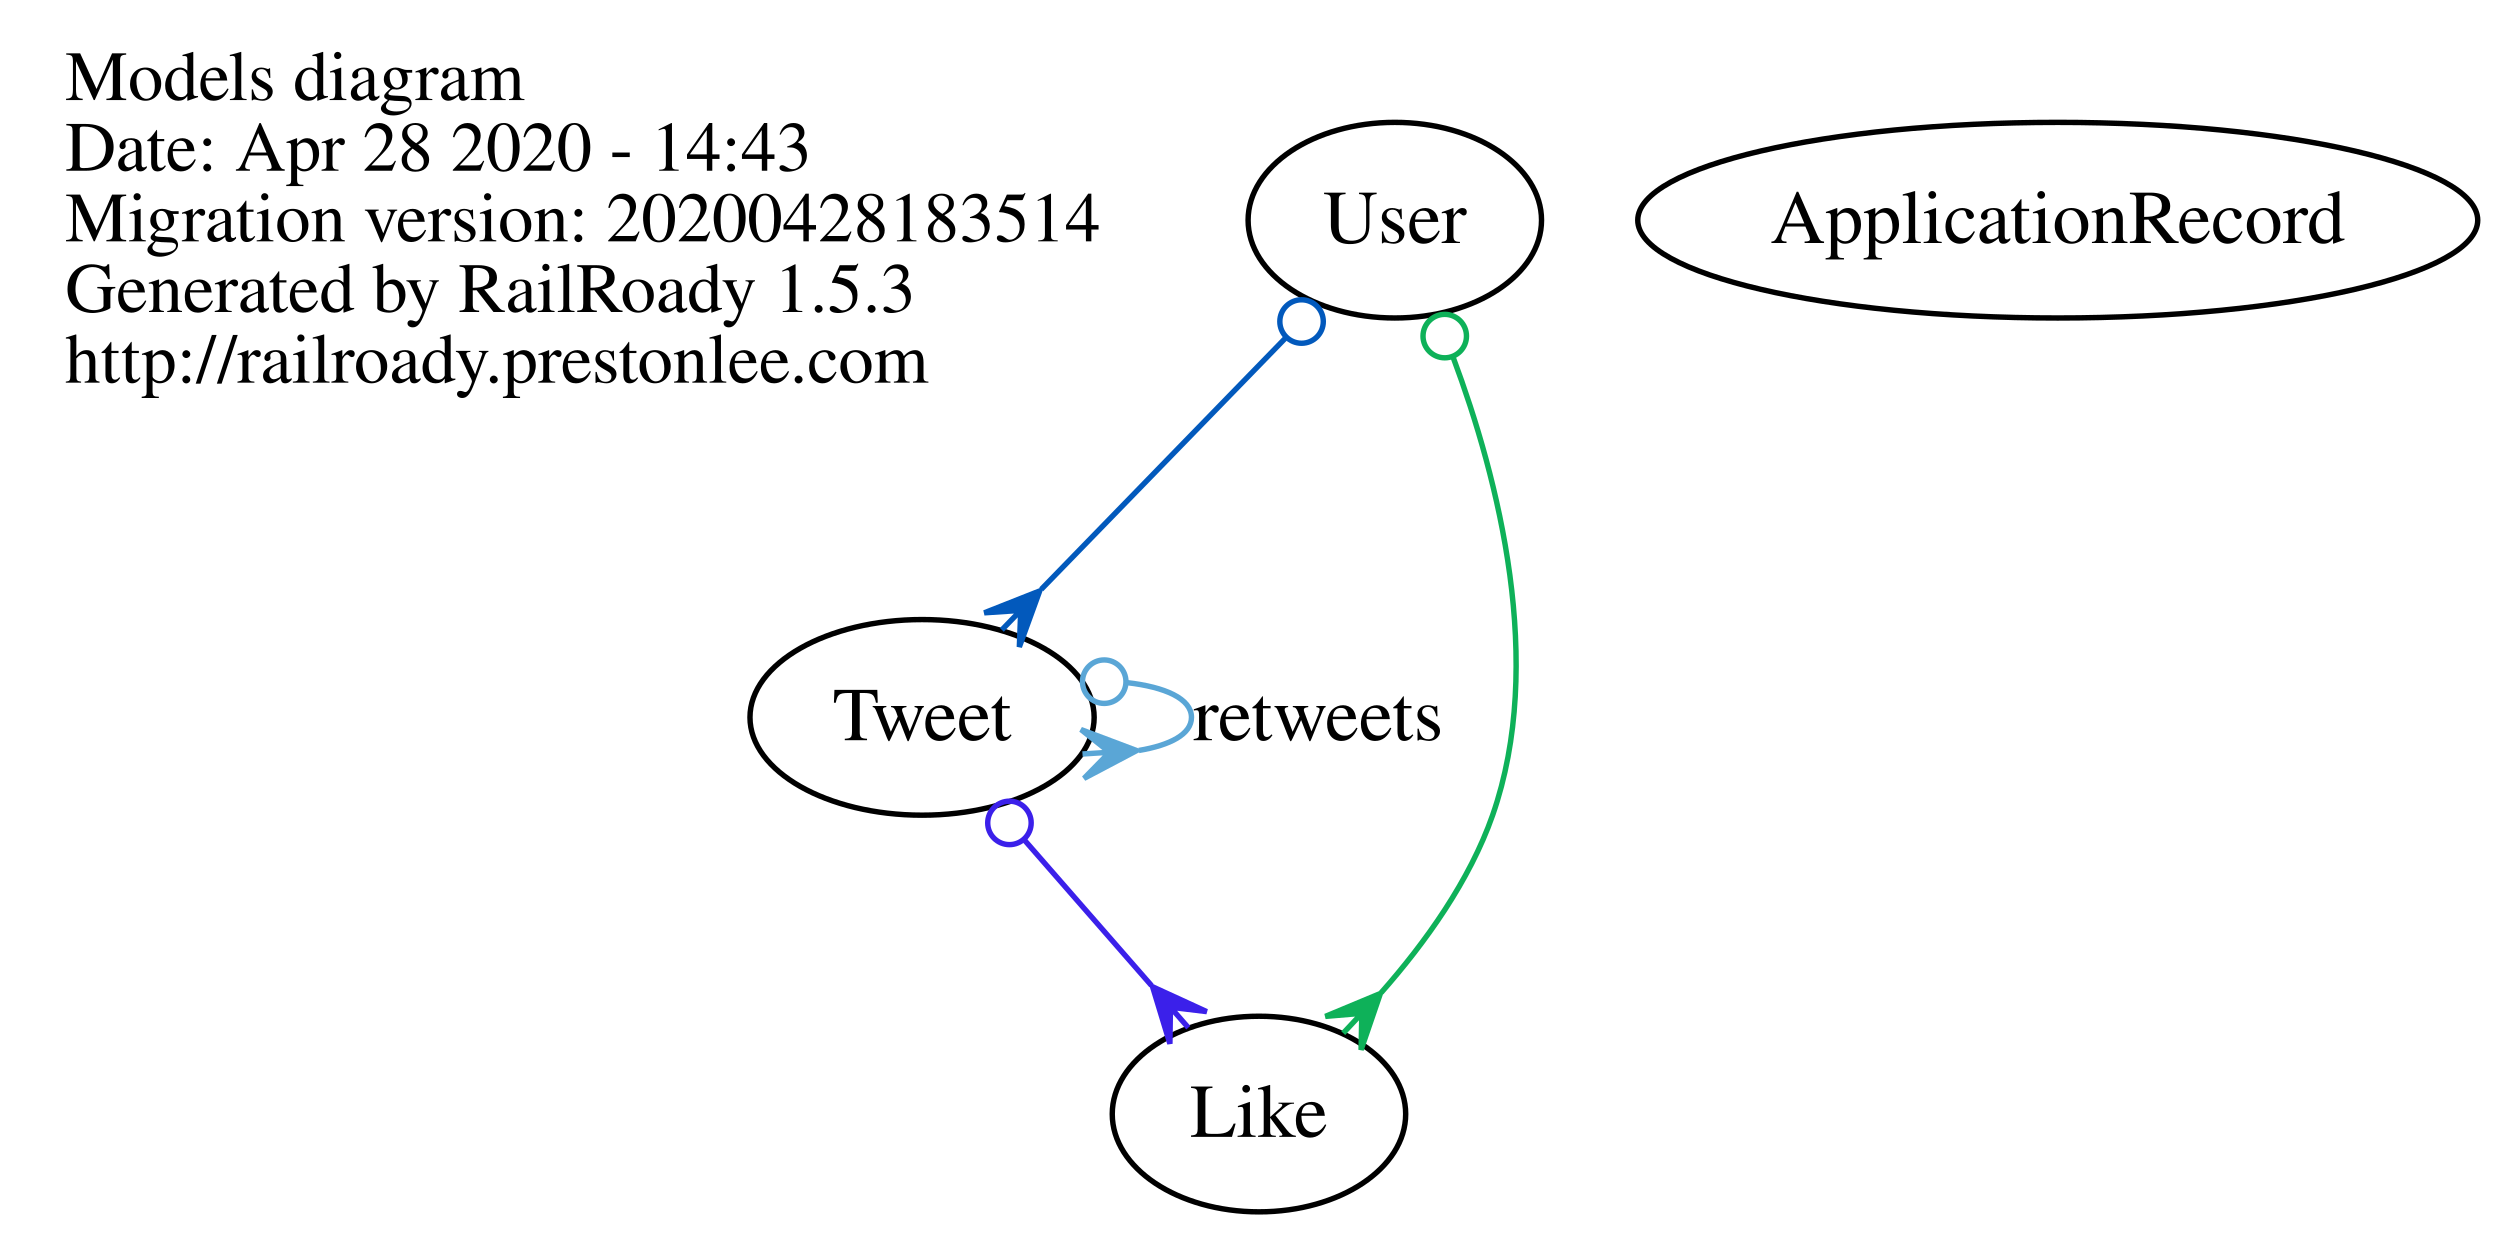
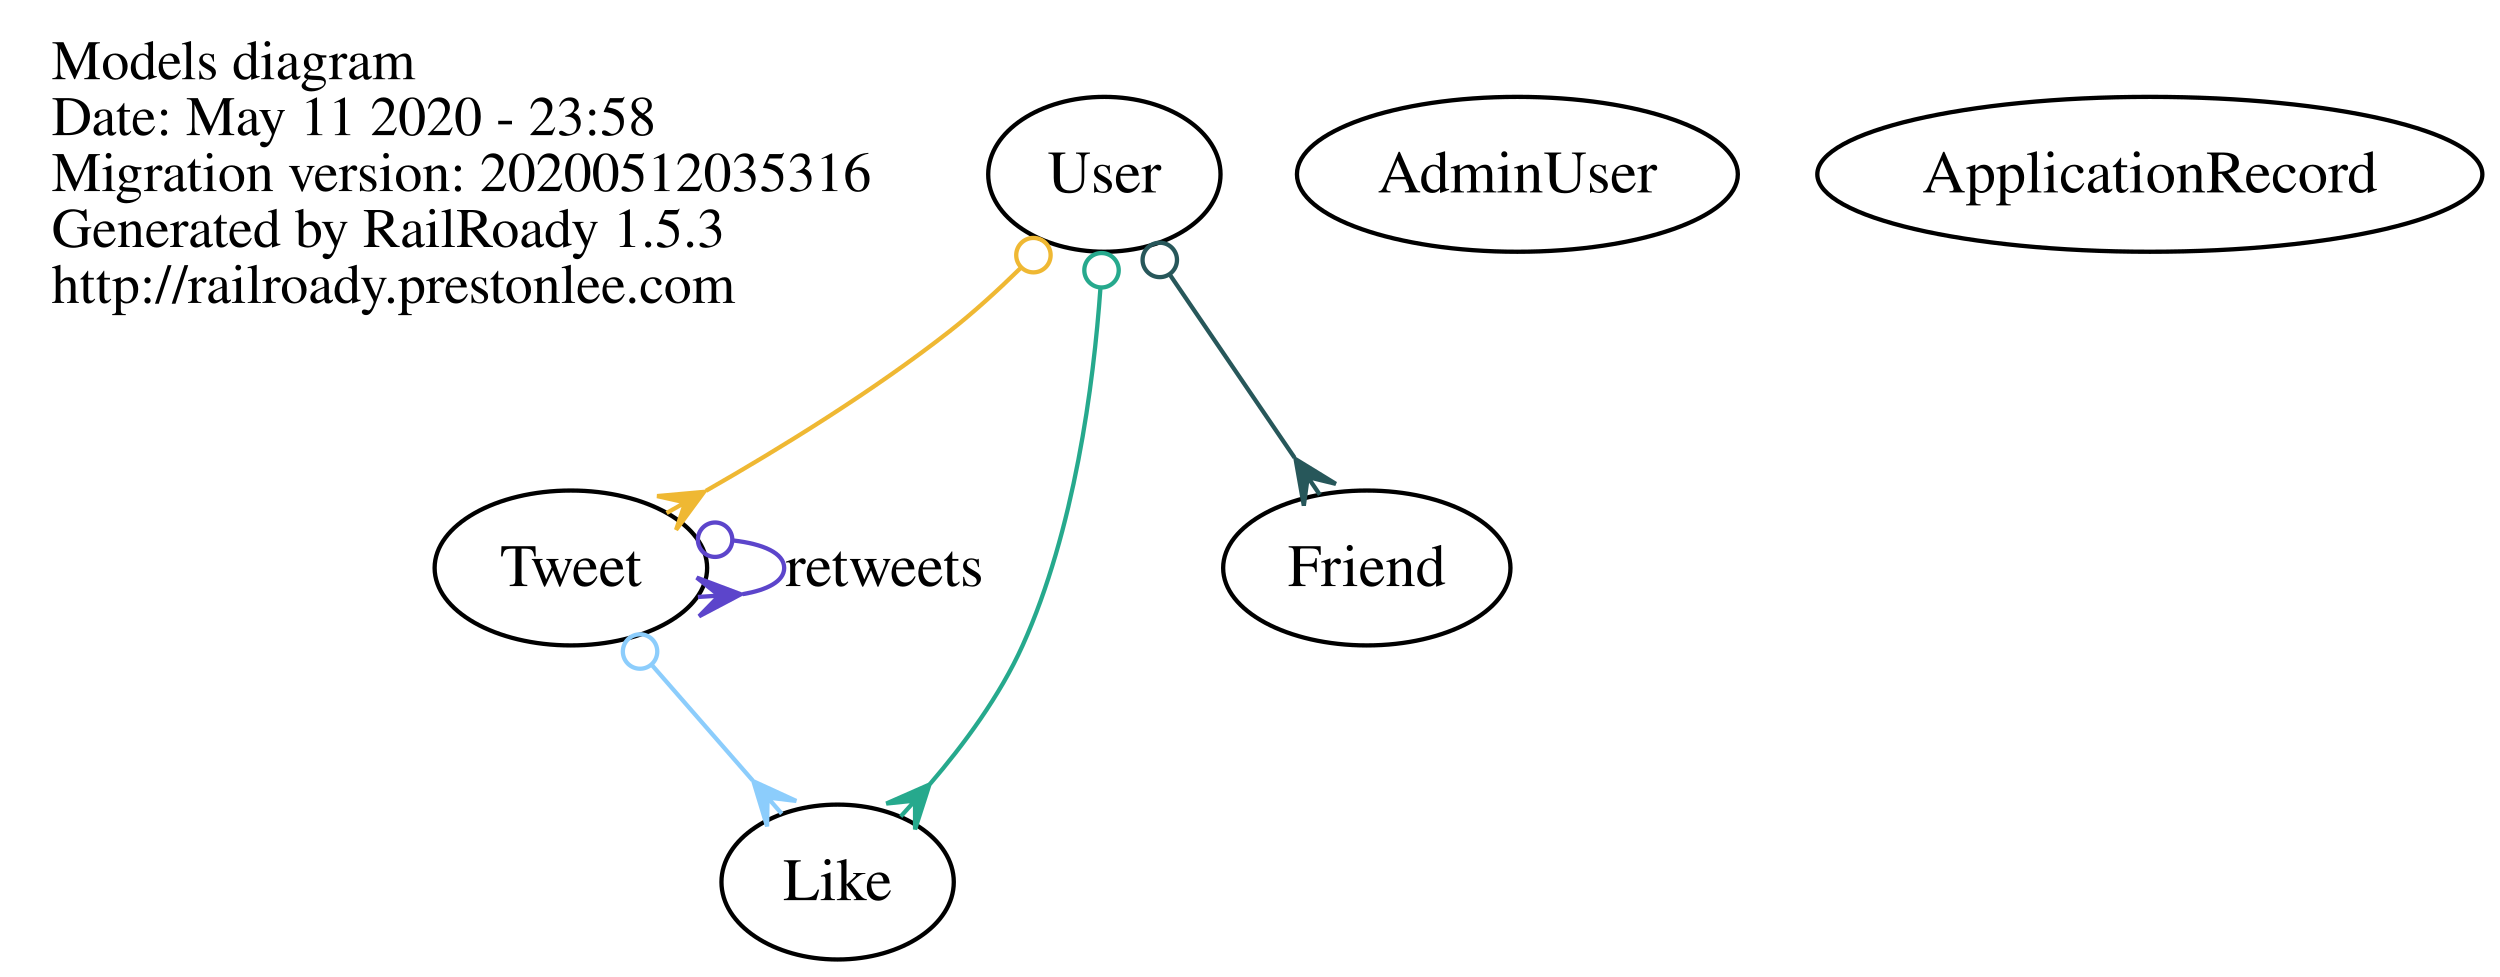
- <svg xmlns="http://www.w3.org/2000/svg" width="460pt" height="227pt" viewBox="0.00 0.00 460.08 227.00">
+ <svg xmlns="http://www.w3.org/2000/svg" width="581pt" height="227pt" viewBox="0.00 0.00 581.08 227.00">
  <g id="graph0" class="graph" transform="scale(1 1) rotate(0) translate(4 223)">
-     <polygon fill="transparent" stroke="transparent" points="-4,4 -4,-223 456.08,-223 456.08,4 -4,4" />
+     <polygon fill="transparent" stroke="transparent" points="-4,4 -4,-223 577.08,-223 577.08,4 -4,4" />
    <g id="node1" class="node">
      <text text-anchor="start" x="8" y="-204.6" font-family="Times,serif" font-size="13.00">Models diagram</text>
-       <text text-anchor="start" x="8" y="-191.6" font-family="Times,serif" font-size="13.00">Date: Apr 28 2020 - 14:43</text>
-       <text text-anchor="start" x="8" y="-178.6" font-family="Times,serif" font-size="13.00">Migration version: 20200428183514</text>
+       <text text-anchor="start" x="8" y="-191.6" font-family="Times,serif" font-size="13.00">Date: May 11 2020 - 23:58</text>
+       <text text-anchor="start" x="8" y="-178.6" font-family="Times,serif" font-size="13.00">Migration version: 20200512035316</text>
      <text text-anchor="start" x="8" y="-165.6" font-family="Times,serif" font-size="13.00">Generated by RailRoady 1.5.3</text>
      <text text-anchor="start" x="8" y="-152.6" font-family="Times,serif" font-size="13.00">http://railroady.prestonlee.com</text>
    </g>
    <g id="node2" class="node">
-       <ellipse fill="none" stroke="black" cx="165.69" cy="-91" rx="31.67" ry="18" />
-       <text text-anchor="middle" x="165.69" y="-86.8" font-family="Times,serif" font-size="14.00">Tweet</text>
+       <ellipse fill="none" stroke="black" cx="128.69" cy="-91" rx="31.67" ry="18" />
+       <text text-anchor="middle" x="128.69" y="-86.8" font-family="Times,serif" font-size="14.00">Tweet</text>
    </g>
    <g id="edge2" class="edge">
-       <path fill="none" stroke="#5aa6d6" d="M203.44,-97.39C210.39,-96.59 215.27,-94.46 215.27,-91 215.27,-87.91 211.37,-85.88 205.58,-84.91" />
-       <ellipse fill="none" stroke="#5aa6d6" cx="199.21" cy="-97.57" rx="4" ry="4" />
-       <polygon fill="#5aa6d6" stroke="#5aa6d6" points="205.19,-84.89 195.49,-79.77 200.2,-84.58 195.21,-84.26 195.21,-84.26 195.21,-84.26 200.2,-84.58 194.93,-88.76 205.19,-84.89 205.19,-84.89" />
-       <text text-anchor="middle" x="238.59" y="-86.8" font-family="Times,serif" font-size="14.00">retweets</text>
+       <path fill="none" stroke="#5c45cb" d="M166.44,-97.39C173.39,-96.59 178.27,-94.46 178.27,-91 178.27,-87.91 174.37,-85.88 168.58,-84.91" />
+       <ellipse fill="none" stroke="#5c45cb" cx="162.21" cy="-97.57" rx="4" ry="4" />
+       <polygon fill="#5c45cb" stroke="#5c45cb" points="168.19,-84.89 158.49,-79.77 163.2,-84.58 158.21,-84.26 158.21,-84.26 158.21,-84.26 163.2,-84.58 157.93,-88.76 168.19,-84.89 168.19,-84.89" />
+       <text text-anchor="middle" x="201.59" y="-86.8" font-family="Times,serif" font-size="14.00">retweets</text>
    </g>
    <g id="node3" class="node">
-       <ellipse fill="none" stroke="black" cx="227.69" cy="-18" rx="27" ry="18" />
-       <text text-anchor="middle" x="227.69" y="-13.8" font-family="Times,serif" font-size="14.00">Like</text>
+       <ellipse fill="none" stroke="black" cx="190.69" cy="-18" rx="27" ry="18" />
+       <text text-anchor="middle" x="190.69" y="-13.8" font-family="Times,serif" font-size="14.00">Like</text>
    </g>
    <g id="edge1" class="edge">
-       <path fill="none" stroke="#3b20ea" d="M184.62,-68.32C192,-59.87 200.45,-50.19 207.91,-41.65" />
-       <ellipse fill="none" stroke="#3b20ea" cx="181.77" cy="-71.58" rx="4" ry="4" />
-       <polygon fill="#3b20ea" stroke="#3b20ea" points="208.11,-41.42 218.08,-36.85 211.4,-37.66 214.69,-33.89 214.69,-33.89 214.69,-33.89 211.4,-37.66 211.3,-30.93 208.11,-41.42 208.11,-41.42" />
+       <path fill="none" stroke="#8ccdfc" d="M147.62,-68.32C155,-59.87 163.45,-50.19 170.91,-41.65" />
+       <ellipse fill="none" stroke="#8ccdfc" cx="144.77" cy="-71.58" rx="4" ry="4" />
+       <polygon fill="#8ccdfc" stroke="#8ccdfc" points="171.11,-41.42 181.08,-36.85 174.4,-37.66 177.69,-33.89 177.69,-33.89 177.69,-33.89 174.4,-37.66 174.3,-30.93 171.11,-41.42 171.11,-41.42" />
    </g>
    <g id="node4" class="node">
-       <ellipse fill="none" stroke="black" cx="374.69" cy="-182.5" rx="77.29" ry="18" />
-       <text text-anchor="middle" x="374.69" y="-178.3" font-family="Times,serif" font-size="14.00">ApplicationRecord</text>
+       <ellipse fill="none" stroke="black" cx="313.69" cy="-91" rx="33.39" ry="18" />
+       <text text-anchor="middle" x="313.69" y="-86.8" font-family="Times,serif" font-size="14.00">Friend</text>
    </g>
    <g id="node5" class="node">
+       <ellipse fill="none" stroke="black" cx="348.69" cy="-182.5" rx="51.24" ry="18" />
+       <text text-anchor="middle" x="348.69" y="-178.3" font-family="Times,serif" font-size="14.00">AdminUser</text>
+     </g>
+     <g id="node6" class="node">
+       <ellipse fill="none" stroke="black" cx="495.69" cy="-182.5" rx="77.29" ry="18" />
+       <text text-anchor="middle" x="495.69" y="-178.3" font-family="Times,serif" font-size="14.00">ApplicationRecord</text>
+     </g>
+     <g id="node7" class="node">
      <ellipse fill="none" stroke="black" cx="252.69" cy="-182.5" rx="27" ry="18" />
      <text text-anchor="middle" x="252.69" y="-178.3" font-family="Times,serif" font-size="14.00">User</text>
    </g>
    <g id="edge3" class="edge">
-       <path fill="none" stroke="#0259bc" d="M232.74,-160.98C219.27,-147.12 201.48,-128.82 187.62,-114.56" />
-       <ellipse fill="none" stroke="#0259bc" cx="235.53" cy="-163.85" rx="4" ry="4" />
-       <polygon fill="#0259bc" stroke="#0259bc" points="187.34,-114.27 183.59,-103.96 183.85,-110.69 180.37,-107.1 180.37,-107.1 180.37,-107.1 183.85,-110.69 177.14,-110.24 187.34,-114.27 187.34,-114.27" />
+       <path fill="none" stroke="#efb833" d="M233.24,-160.73C228.08,-155.67 222.35,-150.43 216.69,-146 198.95,-132.11 177.41,-118.83 160.08,-108.93" />
+       <ellipse fill="none" stroke="#efb833" cx="236.2" cy="-163.71" rx="4" ry="4" />
+       <polygon fill="#efb833" stroke="#efb833" points="159.65,-108.69 153.14,-99.86 155.29,-106.24 150.94,-103.78 150.94,-103.78 150.94,-103.78 155.29,-106.24 148.73,-107.71 159.65,-108.69 159.65,-108.69" />
    </g>
    <g id="edge4" class="edge">
-       <path fill="none" stroke="#0eb159" d="M263.45,-157.19C271.8,-134.81 280.45,-100.93 270.69,-73 266.47,-60.93 258.29,-49.53 250.19,-40.35" />
-       <ellipse fill="none" stroke="#0eb159" cx="261.88" cy="-161.17" rx="4" ry="4" />
-       <polygon fill="#0eb159" stroke="#0eb159" points="250.04,-40.19 246.48,-29.81 246.62,-36.54 243.2,-32.89 243.2,-32.89 243.2,-32.89 246.62,-36.54 239.91,-35.97 250.04,-40.19 250.04,-40.19" />
+       <path fill="none" stroke="#26a98d" d="M251.78,-156.08C250.16,-133.4 245.73,-99.75 233.69,-73 228.44,-61.34 220.09,-50.01 212.14,-40.77" />
+       <ellipse fill="none" stroke="#26a98d" cx="252.03" cy="-160.2" rx="4" ry="4" />
+       <polygon fill="#26a98d" stroke="#26a98d" points="212.04,-40.66 208.69,-30.22 208.69,-36.94 205.35,-33.23 205.35,-33.23 205.35,-33.23 208.69,-36.94 202,-36.24 212.04,-40.66 212.04,-40.66" />
+     </g>
+     <g id="edge5" class="edge">
+       <path fill="none" stroke="#27575a" d="M268.02,-159.01C276.81,-146.1 287.87,-129.88 296.9,-116.63" />
+       <ellipse fill="none" stroke="#27575a" cx="265.57" cy="-162.6" rx="4" ry="4" />
+       <polygon fill="#27575a" stroke="#27575a" points="297.14,-116.28 306.49,-110.55 299.96,-112.15 302.77,-108.01 302.77,-108.01 302.77,-108.01 299.96,-112.15 299.05,-105.48 297.14,-116.28 297.14,-116.28" />
    </g>
  </g>
</svg>
